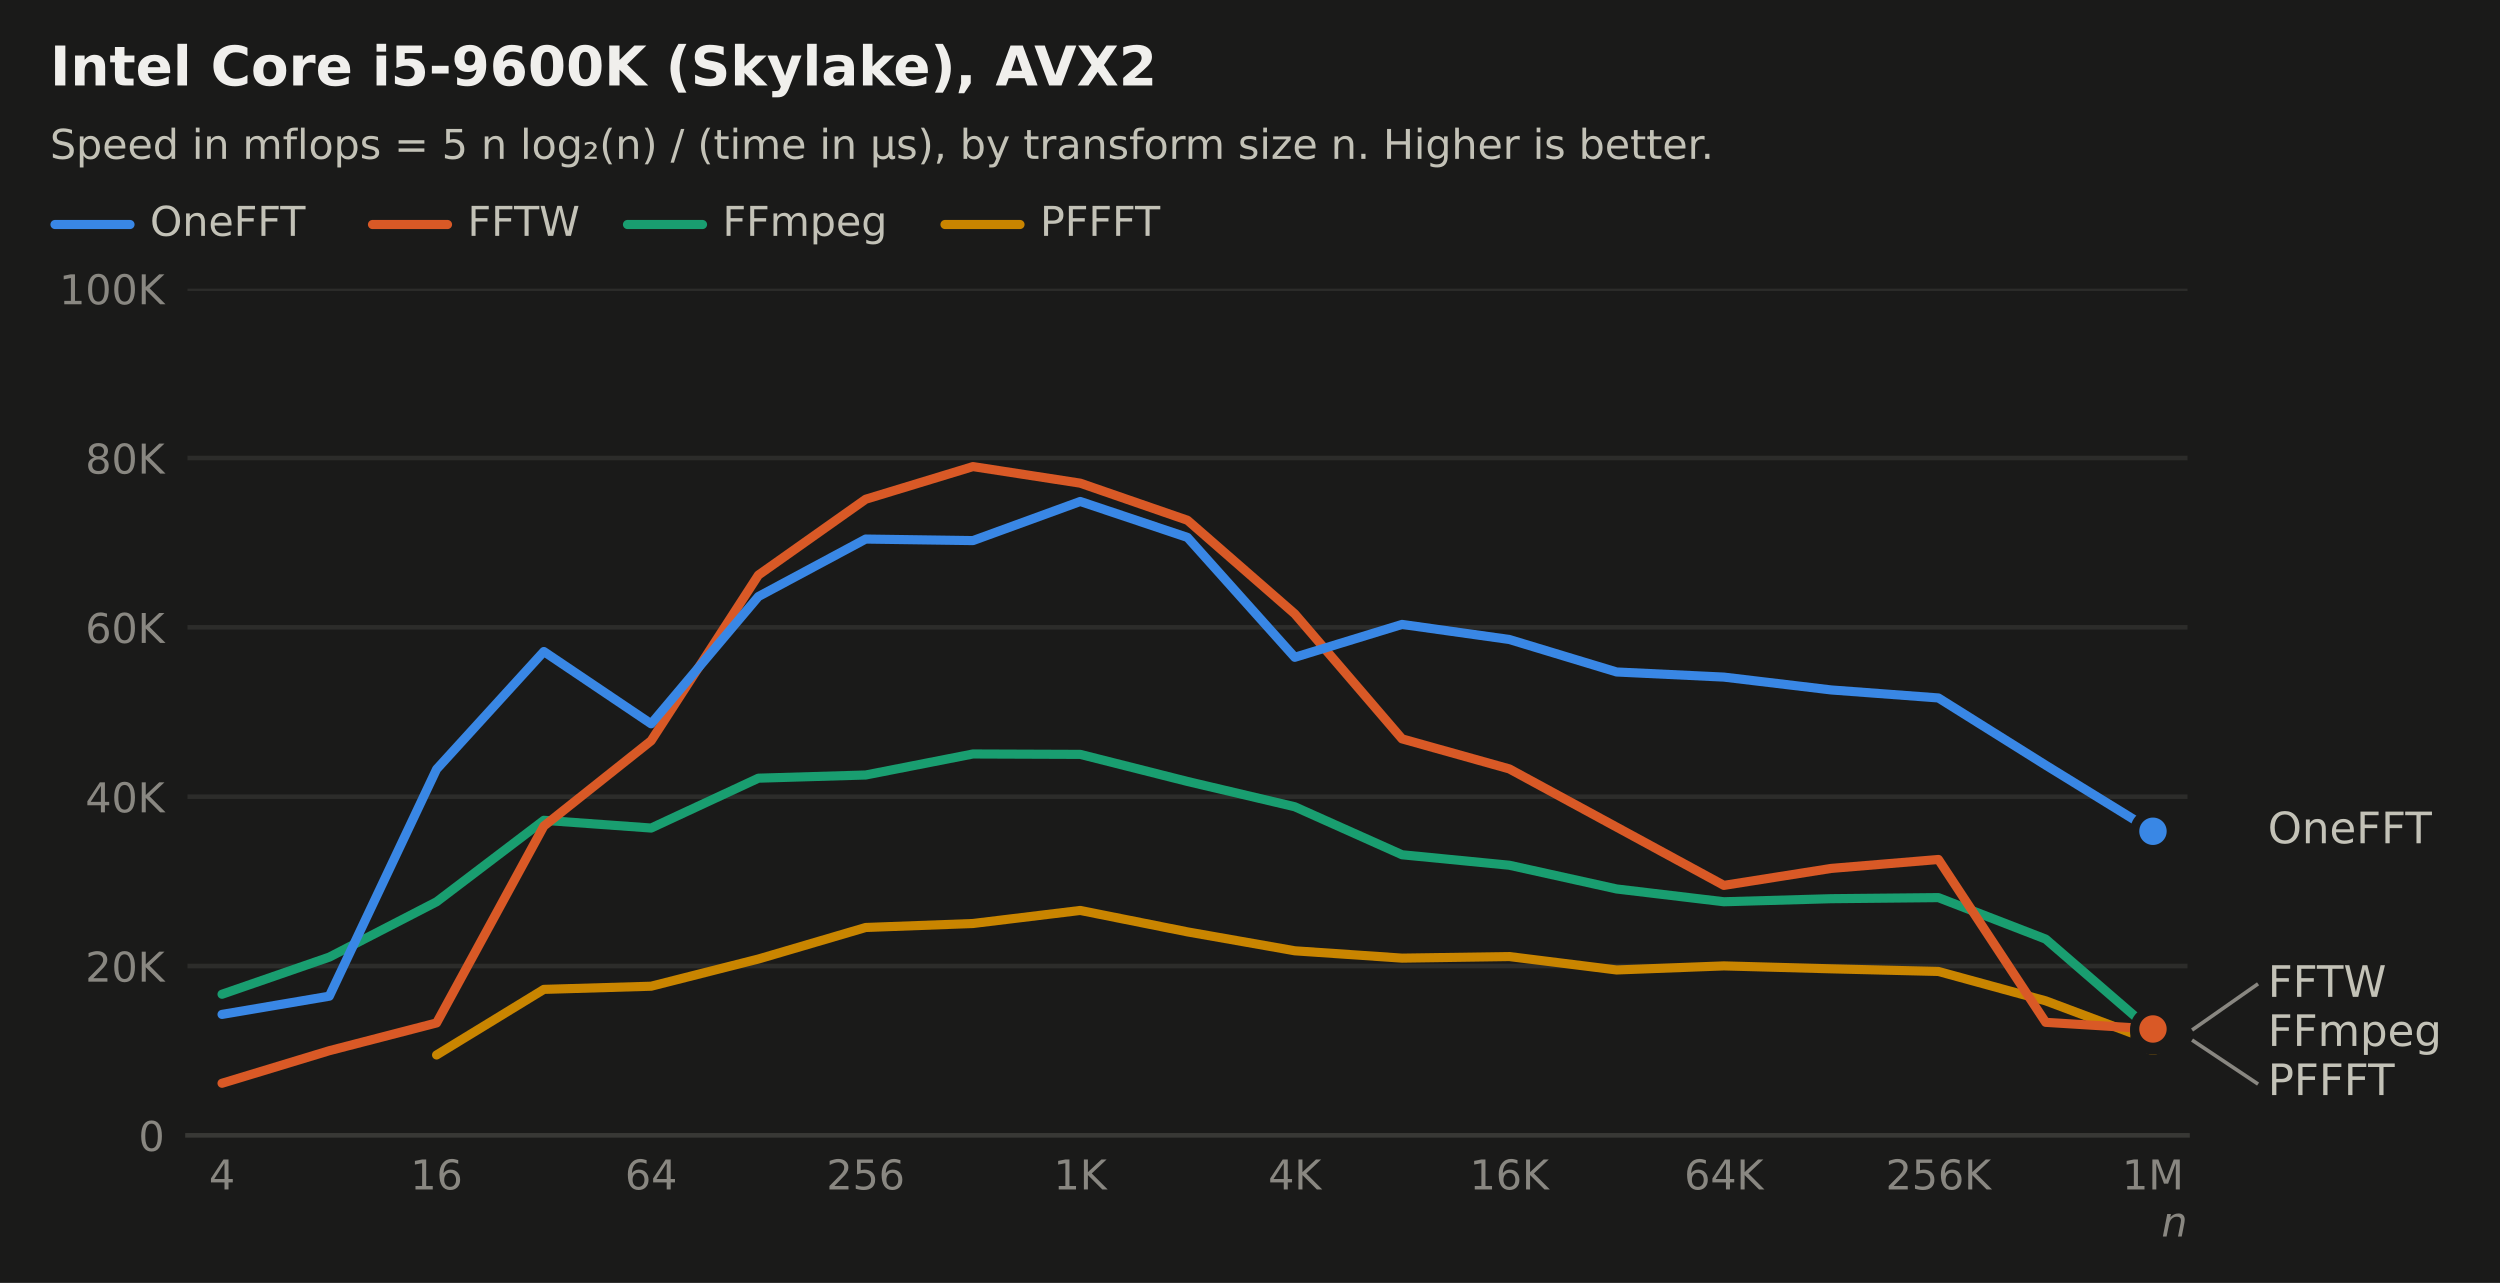
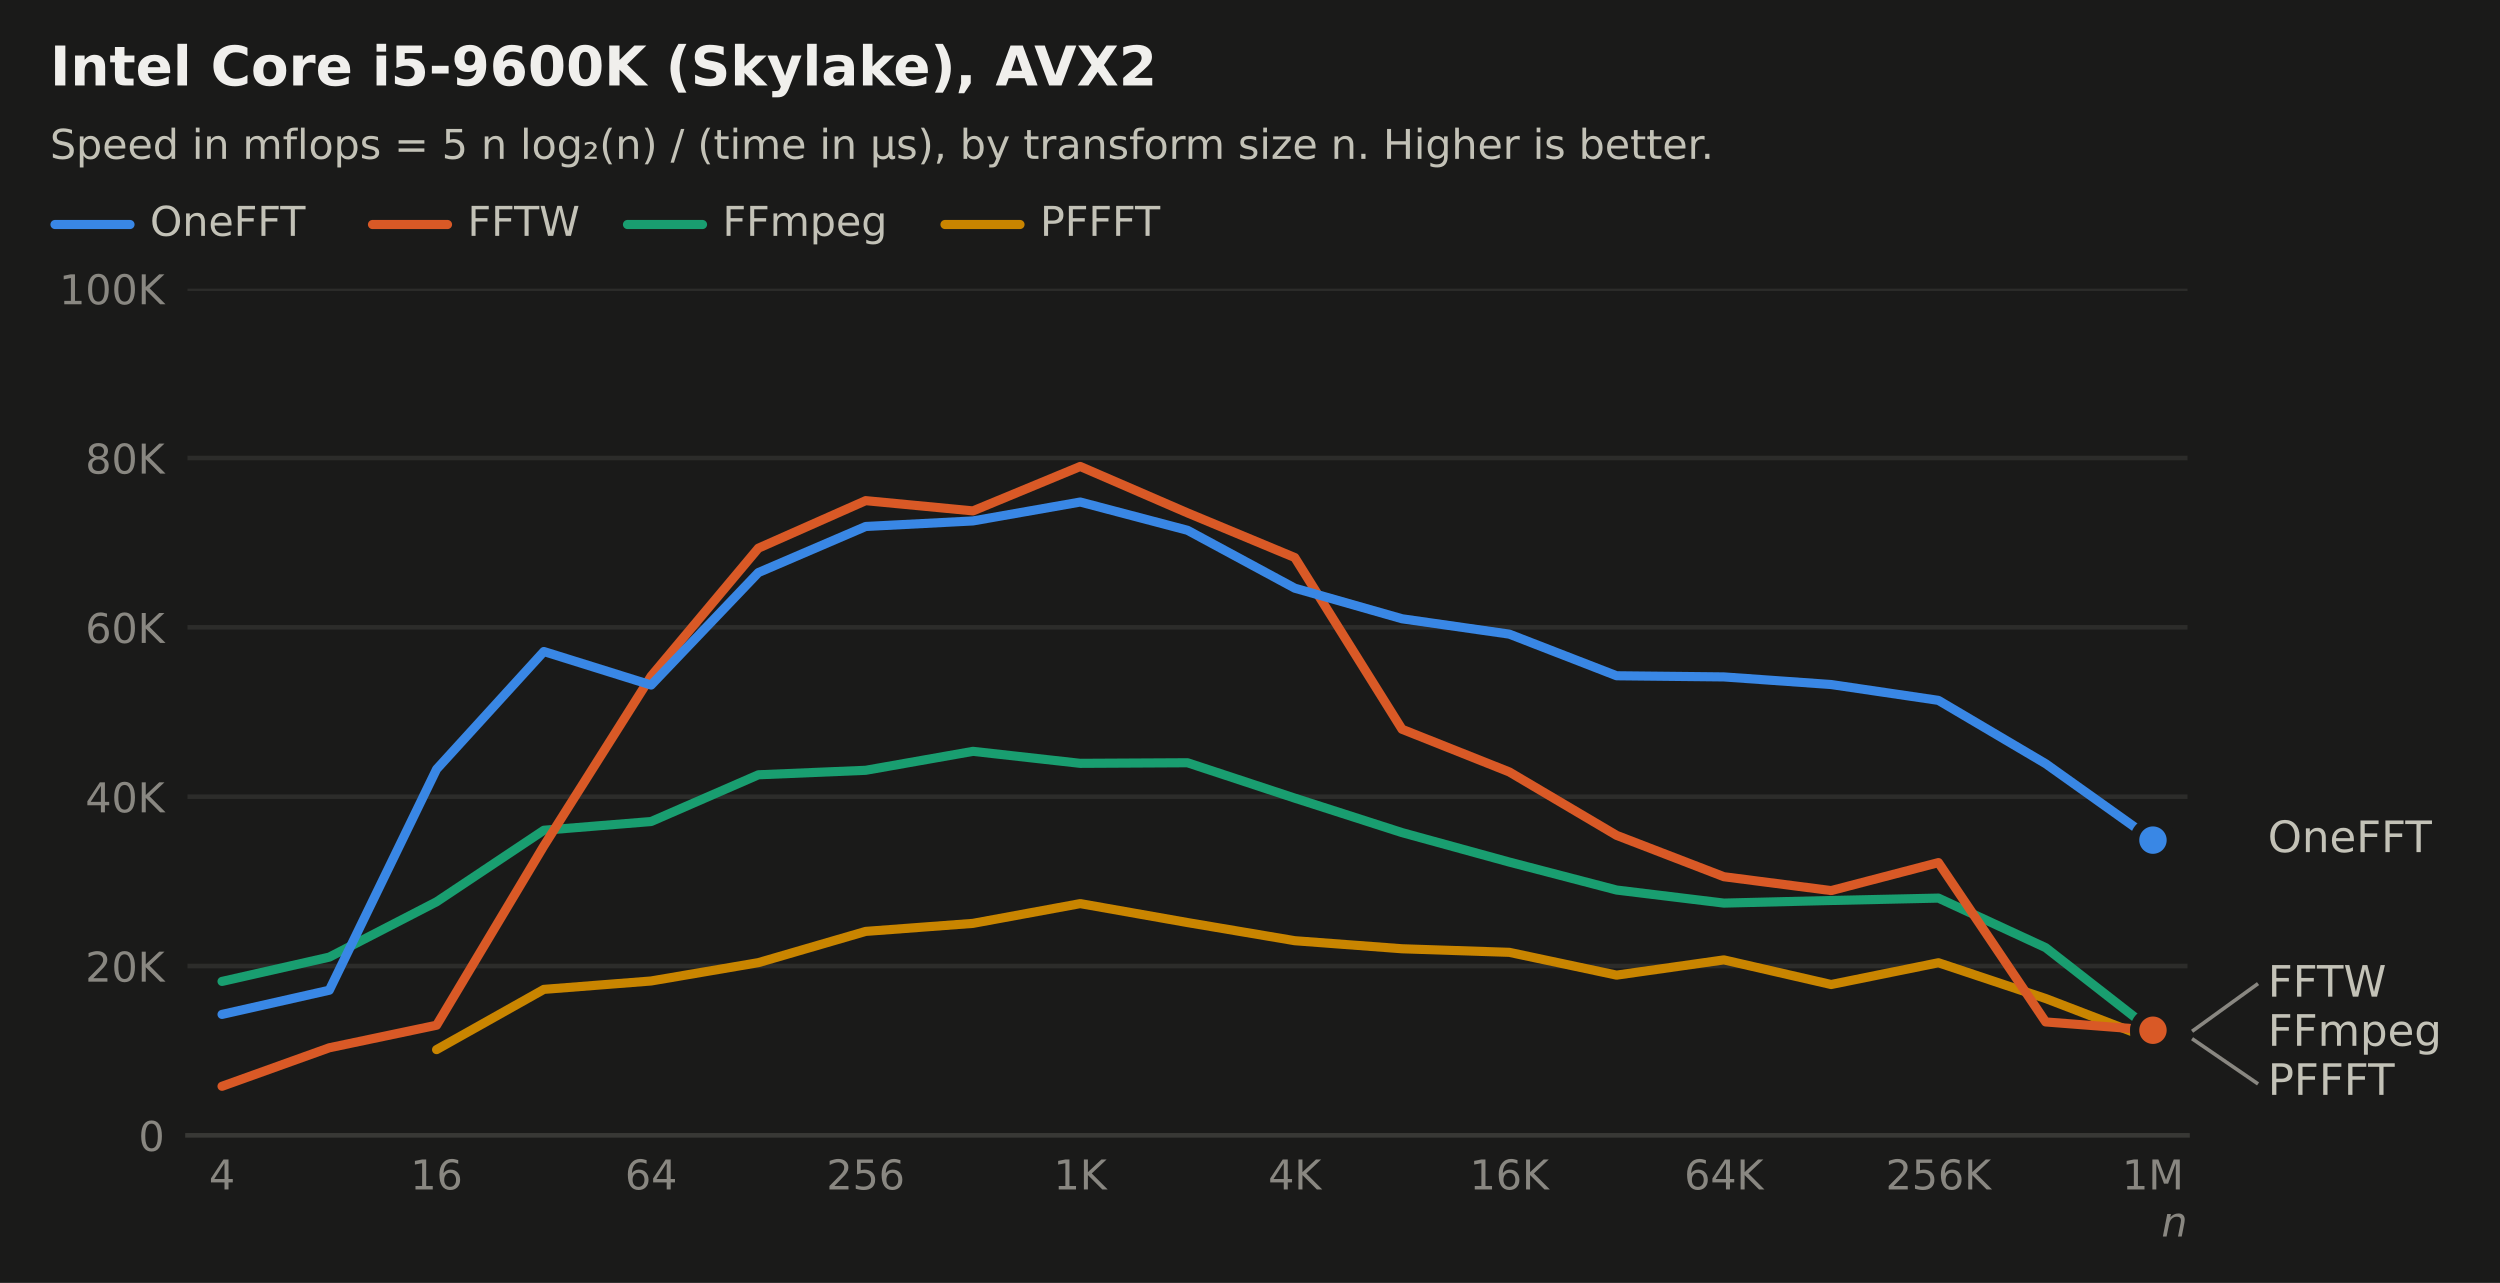
<svg xmlns="http://www.w3.org/2000/svg" xmlns:xlink="http://www.w3.org/1999/xlink" width="547.2pt" height="280.8pt" viewBox="0 0 547.2 280.8" version="1.1">
  <defs>
    <style type="text/css">*{stroke-linejoin: round; stroke-linecap: butt}</style>
  </defs>
  <g id="figure_1">
    <g id="patch_1">
      <path d="M 0 280.8  L 547.2 280.8  L 547.2 0  L 0 0  z " style="fill: #1a1a19" />
    </g>
    <g id="axes_1">
      <g id="patch_2">
        <path d="M 41.04 248.508  L 478.8 248.508  L 478.8 63.18  L 41.04 63.18  z " style="fill: #1a1a19" />
      </g>
      <g id="matplotlib.axis_1">
        <g id="xtick_1">
          <g id="line2d_1" />
          <g id="text_1">
            <text style="font-size: 9px; font-family: system-ui, -apple-system, 'Segoe UI', 'DejaVu Sans', sans-serif; text-anchor: middle; fill: #898781" x="48.599" y="260.347" transform="rotate(-0 48.59891 260.3466)">4</text>
          </g>
        </g>
        <g id="xtick_2">
          <g id="line2d_2" />
          <g id="text_2">
            <text style="font-size: 9px; font-family: system-ui, -apple-system, 'Segoe UI', 'DejaVu Sans', sans-serif; text-anchor: middle; fill: #898781" x="95.559" y="260.347" transform="rotate(-0 95.55915 260.3466)">16</text>
          </g>
        </g>
        <g id="xtick_3">
          <g id="line2d_3" />
          <g id="text_3">
            <text style="font-size: 9px; font-family: system-ui, -apple-system, 'Segoe UI', 'DejaVu Sans', sans-serif; text-anchor: middle; fill: #898781" x="142.519" y="260.347" transform="rotate(-0 142.5194 260.3466)">64</text>
          </g>
        </g>
        <g id="xtick_4">
          <g id="line2d_4" />
          <g id="text_4">
            <text style="font-size: 9px; font-family: system-ui, -apple-system, 'Segoe UI', 'DejaVu Sans', sans-serif; text-anchor: middle; fill: #898781" x="189.48" y="260.347" transform="rotate(-0 189.4796 260.3466)">256</text>
          </g>
        </g>
        <g id="xtick_5">
          <g id="line2d_5" />
          <g id="text_5">
            <text style="font-size: 9px; font-family: system-ui, -apple-system, 'Segoe UI', 'DejaVu Sans', sans-serif; text-anchor: middle; fill: #898781" x="236.44" y="260.347" transform="rotate(-0 236.4399 260.3466)">1K</text>
          </g>
        </g>
        <g id="xtick_6">
          <g id="line2d_6" />
          <g id="text_6">
            <text style="font-size: 9px; font-family: system-ui, -apple-system, 'Segoe UI', 'DejaVu Sans', sans-serif; text-anchor: middle; fill: #898781" x="283.4" y="260.347" transform="rotate(-0 283.4001 260.3466)">4K</text>
          </g>
        </g>
        <g id="xtick_7">
          <g id="line2d_7" />
          <g id="text_7">
            <text style="font-size: 9px; font-family: system-ui, -apple-system, 'Segoe UI', 'DejaVu Sans', sans-serif; text-anchor: middle; fill: #898781" x="330.36" y="260.347" transform="rotate(-0 330.3604 260.3466)">16K</text>
          </g>
        </g>
        <g id="xtick_8">
          <g id="line2d_8" />
          <g id="text_8">
            <text style="font-size: 9px; font-family: system-ui, -apple-system, 'Segoe UI', 'DejaVu Sans', sans-serif; text-anchor: middle; fill: #898781" x="377.321" y="260.347" transform="rotate(-0 377.3206 260.3466)">64K</text>
          </g>
        </g>
        <g id="xtick_9">
          <g id="line2d_9" />
          <g id="text_9">
            <text style="font-size: 9px; font-family: system-ui, -apple-system, 'Segoe UI', 'DejaVu Sans', sans-serif; text-anchor: middle; fill: #898781" x="424.281" y="260.347" transform="rotate(-0 424.2808 260.3466)">256K</text>
          </g>
        </g>
        <g id="xtick_10">
          <g id="line2d_10" />
          <g id="text_10">
            <text style="font-size: 9px; font-family: system-ui, -apple-system, 'Segoe UI', 'DejaVu Sans', sans-serif; text-anchor: middle; fill: #898781" x="471.241" y="260.347" transform="rotate(-0 471.2411 260.3466)">1M</text>
          </g>
        </g>
      </g>
      <g id="matplotlib.axis_2">
        <g id="ytick_1">
          <g id="line2d_11">
            <path d="M 41.04 248.508  L 478.8 248.508  " clip-path="url(#p783c82a42f)" style="fill: none; stroke: #2c2c2a; stroke-linecap: square" />
          </g>
          <g id="line2d_12" />
          <g id="text_11">
            <text style="font-size: 9px; font-family: system-ui, -apple-system, 'Segoe UI', 'DejaVu Sans', sans-serif; text-anchor: end; fill: #898781" x="36.04" y="251.927" transform="rotate(-0 36.04 251.9273)">0</text>
          </g>
        </g>
        <g id="ytick_2">
          <g id="line2d_13">
            <path d="M 41.04 211.442  L 478.8 211.442  " clip-path="url(#p783c82a42f)" style="fill: none; stroke: #2c2c2a; stroke-linecap: square" />
          </g>
          <g id="line2d_14" />
          <g id="text_12">
            <text style="font-size: 9px; font-family: system-ui, -apple-system, 'Segoe UI', 'DejaVu Sans', sans-serif; text-anchor: end; fill: #898781" x="36.04" y="214.862" transform="rotate(-0 36.04 214.8617)">20K</text>
          </g>
        </g>
        <g id="ytick_3">
          <g id="line2d_15">
            <path d="M 41.04 174.377  L 478.8 174.377  " clip-path="url(#p783c82a42f)" style="fill: none; stroke: #2c2c2a; stroke-linecap: square" />
          </g>
          <g id="line2d_16" />
          <g id="text_13">
            <text style="font-size: 9px; font-family: system-ui, -apple-system, 'Segoe UI', 'DejaVu Sans', sans-serif; text-anchor: end; fill: #898781" x="36.04" y="177.796" transform="rotate(-0 36.04 177.7961)">40K</text>
          </g>
        </g>
        <g id="ytick_4">
          <g id="line2d_17">
            <path d="M 41.04 137.311  L 478.8 137.311  " clip-path="url(#p783c82a42f)" style="fill: none; stroke: #2c2c2a; stroke-linecap: square" />
          </g>
          <g id="line2d_18" />
          <g id="text_14">
            <text style="font-size: 9px; font-family: system-ui, -apple-system, 'Segoe UI', 'DejaVu Sans', sans-serif; text-anchor: end; fill: #898781" x="36.04" y="140.73" transform="rotate(-0 36.04 140.7305)">60K</text>
          </g>
        </g>
        <g id="ytick_5">
          <g id="line2d_19">
            <path d="M 41.04 100.246  L 478.8 100.246  " clip-path="url(#p783c82a42f)" style="fill: none; stroke: #2c2c2a; stroke-linecap: square" />
          </g>
          <g id="line2d_20" />
          <g id="text_15">
            <text style="font-size: 9px; font-family: system-ui, -apple-system, 'Segoe UI', 'DejaVu Sans', sans-serif; text-anchor: end; fill: #898781" x="36.04" y="103.665" transform="rotate(-0 36.04 103.6649)">80K</text>
          </g>
        </g>
        <g id="ytick_6">
          <g id="line2d_21">
            <path d="M 41.04 63.18  L 478.8 63.18  " clip-path="url(#p783c82a42f)" style="fill: none; stroke: #2c2c2a; stroke-linecap: square" />
          </g>
          <g id="line2d_22" />
          <g id="text_16">
            <text style="font-size: 9px; font-family: system-ui, -apple-system, 'Segoe UI', 'DejaVu Sans', sans-serif; text-anchor: end; fill: #898781" x="36.04" y="66.599" transform="rotate(-0 36.04 66.5993)">100K</text>
          </g>
        </g>
      </g>
      <g id="line2d_23">
-         <path d="M 480.129 227.866  L 493.916 237.063  " style="fill: none; stroke: #898781; stroke-width: 0.8; stroke-linecap: square" />
+         <path d="M 480.129 227.574  L 493.916 237.023  " style="fill: none; stroke: #898781; stroke-width: 0.8; stroke-linecap: square" />
      </g>
      <g id="line2d_24">
-         <path d="M 480.129 225.225  L 493.916 215.565  " style="fill: none; stroke: #898781; stroke-width: 0.8; stroke-linecap: square" />
+         <path d="M 480.129 225.498  L 493.916 215.525  " style="fill: none; stroke: #898781; stroke-width: 0.8; stroke-linecap: square" />
      </g>
      <g id="line2d_25">
-         <path d="M 95.559 230.91  L 119.039 216.555  L 142.519 215.863  L 166 209.909  L 189.48 203.009  L 212.96 202.136  L 236.44 199.277  L 259.92 203.971  L 283.4 208.11  L 306.88 209.718  L 330.36 209.371  L 353.84 212.307  L 377.321 211.415  L 400.801 212.054  L 424.281 212.633  L 447.761 219.064  L 471.241 227.866  " clip-path="url(#p783c82a42f)" style="fill: none; stroke: #c98500; stroke-width: 2; stroke-linecap: round" />
+         <path d="M 95.559 229.741  L 119.039 216.555  L 142.519 214.716  L 166 210.7  L 189.48 203.865  L 212.96 202.106  L 236.44 197.782  L 259.92 201.931  L 283.4 205.903  L 306.88 207.667  L 330.36 208.448  L 353.84 213.437  L 377.321 210.1  L 400.801 215.491  L 424.281 210.724  L 447.761 218.56  L 471.241 227.574  " clip-path="url(#p783c82a42f)" style="fill: none; stroke: #c98500; stroke-width: 2; stroke-linecap: round" />
      </g>
      <g id="line2d_26">
-         <path d="M 48.599 217.62  L 72.079 209.492  L 95.559 197.383  L 119.039 179.549  L 142.519 181.243  L 166 170.328  L 189.48 169.632  L 212.96 165.029  L 236.44 165.119  L 259.92 171.046  L 283.4 176.585  L 306.88 187.09  L 330.36 189.383  L 353.84 194.577  L 377.321 197.377  L 400.801 196.707  L 424.281 196.47  L 447.761 205.552  L 471.241 225.853  " clip-path="url(#p783c82a42f)" style="fill: none; stroke: #199e70; stroke-width: 2; stroke-linecap: round" />
+         <path d="M 48.599 214.812  L 72.079 209.492  L 95.559 197.383  L 119.039 181.723  L 142.519 179.815  L 166 169.585  L 189.48 168.602  L 212.96 164.454  L 236.44 167.08  L 259.92 166.951  L 283.4 174.699  L 306.88 182.242  L 330.36 188.691  L 353.84 194.811  L 377.321 197.671  L 400.801 197.099  L 424.281 196.576  L 447.761 207.426  L 471.241 225.75  " clip-path="url(#p783c82a42f)" style="fill: none; stroke: #199e70; stroke-width: 2; stroke-linecap: round" />
      </g>
      <g id="line2d_27">
-         <path d="M 48.599 237.103  L 72.079 229.975  L 95.559 223.9  L 119.039 180.808  L 142.519 162.142  L 166 125.868  L 189.48 109.274  L 212.96 102.126  L 236.44 105.755  L 259.92 113.88  L 283.4 134.363  L 306.88 161.72  L 330.36 168.299  L 353.84 181.038  L 377.321 193.793  L 400.801 190.08  L 424.281 188.122  L 447.761 223.768  L 471.241 225.225  " clip-path="url(#p783c82a42f)" style="fill: none; stroke: #d95926; stroke-width: 2; stroke-linecap: round" />
+         <path d="M 48.599 237.764  L 72.079 229.336  L 95.559 224.4  L 119.039 185.148  L 142.519 147.991  L 166 119.983  L 189.48 109.58  L 212.96 111.826  L 236.44 102.099  L 259.92 112.264  L 283.4 122.036  L 306.88 159.621  L 330.36 168.965  L 353.84 182.845  L 377.321 191.896  L 400.801 194.932  L 424.281 188.806  L 447.761 223.682  L 471.241 225.498  " clip-path="url(#p783c82a42f)" style="fill: none; stroke: #d95926; stroke-width: 2; stroke-linecap: round" />
      </g>
      <g id="patch_3">
        <path d="M 41.04 248.508  L 478.8 248.508  " style="fill: none; stroke: #383835; stroke-linejoin: miter; stroke-linecap: square" />
      </g>
      <g id="line2d_28">
-         <path d="M 48.599 222.033  L 72.079 218.043  L 95.559 168.366  L 119.039 142.606  L 142.519 158.425  L 166 130.572  L 189.48 117.988  L 212.96 118.326  L 236.44 109.763  L 259.92 117.636  L 283.4 143.869  L 306.88 136.673  L 330.36 139.972  L 353.84 147.082  L 377.321 148.204  L 400.801 151.014  L 424.281 152.768  L 447.761 167.483  L 471.241 181.948  " clip-path="url(#p783c82a42f)" style="fill: none; stroke: #3987e5; stroke-width: 2; stroke-linecap: round" />
+         <path d="M 48.599 222.033  L 72.079 216.737  L 95.559 168.366  L 119.039 142.606  L 142.519 149.94  L 166 125.323  L 189.48 115.238  L 212.96 114.021  L 236.44 109.884  L 259.92 116.067  L 283.4 128.741  L 306.88 135.437  L 330.36 138.801  L 353.84 147.912  L 377.321 148.165  L 400.801 149.83  L 424.281 153.297  L 447.761 167.162  L 471.241 183.886  " clip-path="url(#p783c82a42f)" style="fill: none; stroke: #3987e5; stroke-width: 2; stroke-linecap: round" />
      </g>
      <g id="text_17">
-         <text style="font-size: 9.5px; font-family: system-ui, -apple-system, 'Segoe UI', 'DejaVu Sans', sans-serif; text-anchor: start; fill: #c3c2b7" x="496.374" y="239.685" transform="rotate(-0 496.374 239.6847)">PFFFT</text>
+         <text style="font-size: 9.5px; font-family: system-ui, -apple-system, 'Segoe UI', 'DejaVu Sans', sans-serif; text-anchor: start; fill: #c3c2b7" x="496.374" y="239.645" transform="rotate(-0 496.374 239.6448)">PFFFT</text>
      </g>
      <g id="text_18">
-         <text style="font-size: 9.5px; font-family: system-ui, -apple-system, 'Segoe UI', 'DejaVu Sans', sans-serif; text-anchor: start; fill: #c3c2b7" x="496.374" y="228.936" transform="rotate(-0 496.374 228.9357)">FFmpeg</text>
+         <text style="font-size: 9.5px; font-family: system-ui, -apple-system, 'Segoe UI', 'DejaVu Sans', sans-serif; text-anchor: start; fill: #c3c2b7" x="496.374" y="228.896" transform="rotate(-0 496.374 228.8957)">FFmpeg</text>
      </g>
      <g id="text_19">
-         <text style="font-size: 9.5px; font-family: system-ui, -apple-system, 'Segoe UI', 'DejaVu Sans', sans-serif; text-anchor: start; fill: #c3c2b7" x="496.374" y="218.187" transform="rotate(-0 496.374 218.1867)">FFTW</text>
+         <text style="font-size: 9.5px; font-family: system-ui, -apple-system, 'Segoe UI', 'DejaVu Sans', sans-serif; text-anchor: start; fill: #c3c2b7" x="496.374" y="218.147" transform="rotate(-0 496.374 218.1467)">FFTW</text>
      </g>
      <g id="text_20">
-         <text style="font-size: 9.5px; font-family: system-ui, -apple-system, 'Segoe UI', 'DejaVu Sans', sans-serif; text-anchor: start; fill: #c3c2b7" x="496.374" y="184.57" transform="rotate(-0 496.374 184.5698)">OneFFT</text>
+         <text style="font-size: 9.5px; font-family: system-ui, -apple-system, 'Segoe UI', 'DejaVu Sans', sans-serif; text-anchor: start; fill: #c3c2b7" x="496.374" y="186.507" transform="rotate(-0 496.374 186.5072)">OneFFT</text>
      </g>
      <g id="line2d_29">
-         <path d="M 471.241 227.866  " style="fill: none; stroke: #1f77b4; stroke-width: 1.5; stroke-linecap: square" />
+         <path d="M 471.241 227.574  " style="fill: none; stroke: #1f77b4; stroke-width: 1.5; stroke-linecap: square" />
        <defs>
          <path id="m105a9bd5ef" d="M 0 4  C 1.061 4 2.078 3.579 2.828 2.828  C 3.579 2.078 4 1.061 4 0  C 4 -1.061 3.579 -2.078 2.828 -2.828  C 2.078 -3.579 1.061 -4 0 -4  C -1.061 -4 -2.078 -3.579 -2.828 -2.828  C -3.579 -2.078 -4 -1.061 -4 0  C -4 1.061 -3.579 2.078 -2.828 2.828  C -2.078 3.579 -1.061 4 0 4  z " style="stroke: #1a1a19; stroke-width: 2" />
        </defs>
        <g>
-           <use xlink:href="#m105a9bd5ef" x="471.241" y="227.866" style="fill: #c98500; stroke: #1a1a19; stroke-width: 2" />
+           <use xlink:href="#m105a9bd5ef" x="471.241" y="227.574" style="fill: #c98500; stroke: #1a1a19; stroke-width: 2" />
        </g>
      </g>
      <g id="line2d_30">
-         <path d="M 471.241 225.853  " style="fill: none; stroke: #ff7f0e; stroke-width: 1.5; stroke-linecap: square" />
+         <path d="M 471.241 225.75  " style="fill: none; stroke: #ff7f0e; stroke-width: 1.5; stroke-linecap: square" />
        <defs>
          <path id="m14bd4e39dd" d="M 0 4  C 1.061 4 2.078 3.579 2.828 2.828  C 3.579 2.078 4 1.061 4 0  C 4 -1.061 3.579 -2.078 2.828 -2.828  C 2.078 -3.579 1.061 -4 0 -4  C -1.061 -4 -2.078 -3.579 -2.828 -2.828  C -3.579 -2.078 -4 -1.061 -4 0  C -4 1.061 -3.579 2.078 -2.828 2.828  C -2.078 3.579 -1.061 4 0 4  z " style="stroke: #1a1a19; stroke-width: 2" />
        </defs>
        <g>
-           <use xlink:href="#m14bd4e39dd" x="471.241" y="225.853" style="fill: #199e70; stroke: #1a1a19; stroke-width: 2" />
+           <use xlink:href="#m14bd4e39dd" x="471.241" y="225.75" style="fill: #199e70; stroke: #1a1a19; stroke-width: 2" />
        </g>
      </g>
      <g id="line2d_31">
-         <path d="M 471.241 225.225  " style="fill: none; stroke: #2ca02c; stroke-width: 1.5; stroke-linecap: square" />
+         <path d="M 471.241 225.498  " style="fill: none; stroke: #2ca02c; stroke-width: 1.5; stroke-linecap: square" />
        <defs>
          <path id="md1f00c4909" d="M 0 4  C 1.061 4 2.078 3.579 2.828 2.828  C 3.579 2.078 4 1.061 4 0  C 4 -1.061 3.579 -2.078 2.828 -2.828  C 2.078 -3.579 1.061 -4 0 -4  C -1.061 -4 -2.078 -3.579 -2.828 -2.828  C -3.579 -2.078 -4 -1.061 -4 0  C -4 1.061 -3.579 2.078 -2.828 2.828  C -2.078 3.579 -1.061 4 0 4  z " style="stroke: #1a1a19; stroke-width: 2" />
        </defs>
        <g>
-           <use xlink:href="#md1f00c4909" x="471.241" y="225.225" style="fill: #d95926; stroke: #1a1a19; stroke-width: 2" />
+           <use xlink:href="#md1f00c4909" x="471.241" y="225.498" style="fill: #d95926; stroke: #1a1a19; stroke-width: 2" />
        </g>
      </g>
      <g id="line2d_32">
-         <path d="M 471.241 181.948  " style="fill: none; stroke: #d62728; stroke-width: 1.5; stroke-linecap: square" />
+         <path d="M 471.241 183.886  " style="fill: none; stroke: #d62728; stroke-width: 1.5; stroke-linecap: square" />
        <defs>
          <path id="m32428de690" d="M 0 4  C 1.061 4 2.078 3.579 2.828 2.828  C 3.579 2.078 4 1.061 4 0  C 4 -1.061 3.579 -2.078 2.828 -2.828  C 2.078 -3.579 1.061 -4 0 -4  C -1.061 -4 -2.078 -3.579 -2.828 -2.828  C -3.579 -2.078 -4 -1.061 -4 0  C -4 1.061 -3.579 2.078 -2.828 2.828  C -2.078 3.579 -1.061 4 0 4  z " style="stroke: #1a1a19; stroke-width: 2" />
        </defs>
        <g>
-           <use xlink:href="#m32428de690" x="471.241" y="181.948" style="fill: #3987e5; stroke: #1a1a19; stroke-width: 2" />
+           <use xlink:href="#m32428de690" x="471.241" y="183.886" style="fill: #3987e5; stroke: #1a1a19; stroke-width: 2" />
        </g>
      </g>
    </g>
    <g id="line2d_33">
      <path d="M 12.038 49.14  L 28.454 49.14  " style="fill: none; stroke: #3987e5; stroke-width: 2; stroke-linecap: round" />
    </g>
    <g id="line2d_34">
      <path d="M 81.533 49.14  L 97.949 49.14  " style="fill: none; stroke: #d95926; stroke-width: 2; stroke-linecap: round" />
    </g>
    <g id="line2d_35">
      <path d="M 137.347 49.14  L 153.763 49.14  " style="fill: none; stroke: #199e70; stroke-width: 2; stroke-linecap: round" />
    </g>
    <g id="line2d_36">
      <path d="M 206.842 49.14  L 223.258 49.14  " style="fill: none; stroke: #c98500; stroke-width: 2; stroke-linecap: round" />
    </g>
    <g id="text_21">
      <text style="font-weight: 700; font-size: 12px; font-family: system-ui, -apple-system, 'Segoe UI', 'DejaVu Sans', sans-serif; text-anchor: start; fill: #f0efec" x="10.944" y="18.708" transform="rotate(-0 10.944 18.70838)">Intel Core i5-9600K (Skylake), AVX2</text>
    </g>
    <g id="text_22">
      <text style="font-size: 9px; font-family: system-ui, -apple-system, 'Segoe UI', 'DejaVu Sans', sans-serif; text-anchor: start; fill: #c3c2b7" x="10.944" y="34.775" transform="rotate(-0 10.944 34.77544)">Speed in mflops = 5 n log₂(n) / (time in µs), by transform size n. Higher is better.</text>
    </g>
    <g id="text_23">
      <text style="font-size: 9px; font-family: system-ui, -apple-system, 'Segoe UI', 'DejaVu Sans', sans-serif; text-anchor: start; fill: #c3c2b7" x="32.832" y="51.623" transform="rotate(-0 32.832 51.62344)">OneFFT</text>
    </g>
    <g id="text_24">
      <text style="font-size: 9px; font-family: system-ui, -apple-system, 'Segoe UI', 'DejaVu Sans', sans-serif; text-anchor: start; fill: #c3c2b7" x="102.326" y="51.623" transform="rotate(-0 102.3264 51.62344)">FFTW</text>
    </g>
    <g id="text_25">
      <text style="font-size: 9px; font-family: system-ui, -apple-system, 'Segoe UI', 'DejaVu Sans', sans-serif; text-anchor: start; fill: #c3c2b7" x="158.141" y="51.623" transform="rotate(-0 158.1408 51.62344)">FFmpeg</text>
    </g>
    <g id="text_26">
      <text style="font-size: 9px; font-family: system-ui, -apple-system, 'Segoe UI', 'DejaVu Sans', sans-serif; text-anchor: start; fill: #c3c2b7" x="227.635" y="51.623" transform="rotate(-0 227.6352 51.62344)">PFFFT</text>
    </g>
    <g id="text_27">
      <text style="font-style: italic; font-size: 9px; font-family: system-ui, -apple-system, 'Segoe UI', 'DejaVu Sans', sans-serif; text-anchor: end; fill: #898781" x="478.8" y="270.647" transform="rotate(-0 478.8 270.6474)">n</text>
    </g>
  </g>
  <defs>
    <clipPath id="p783c82a42f">
      <rect x="41.04" y="63.18" width="437.76" height="185.328" />
    </clipPath>
  </defs>
</svg>
